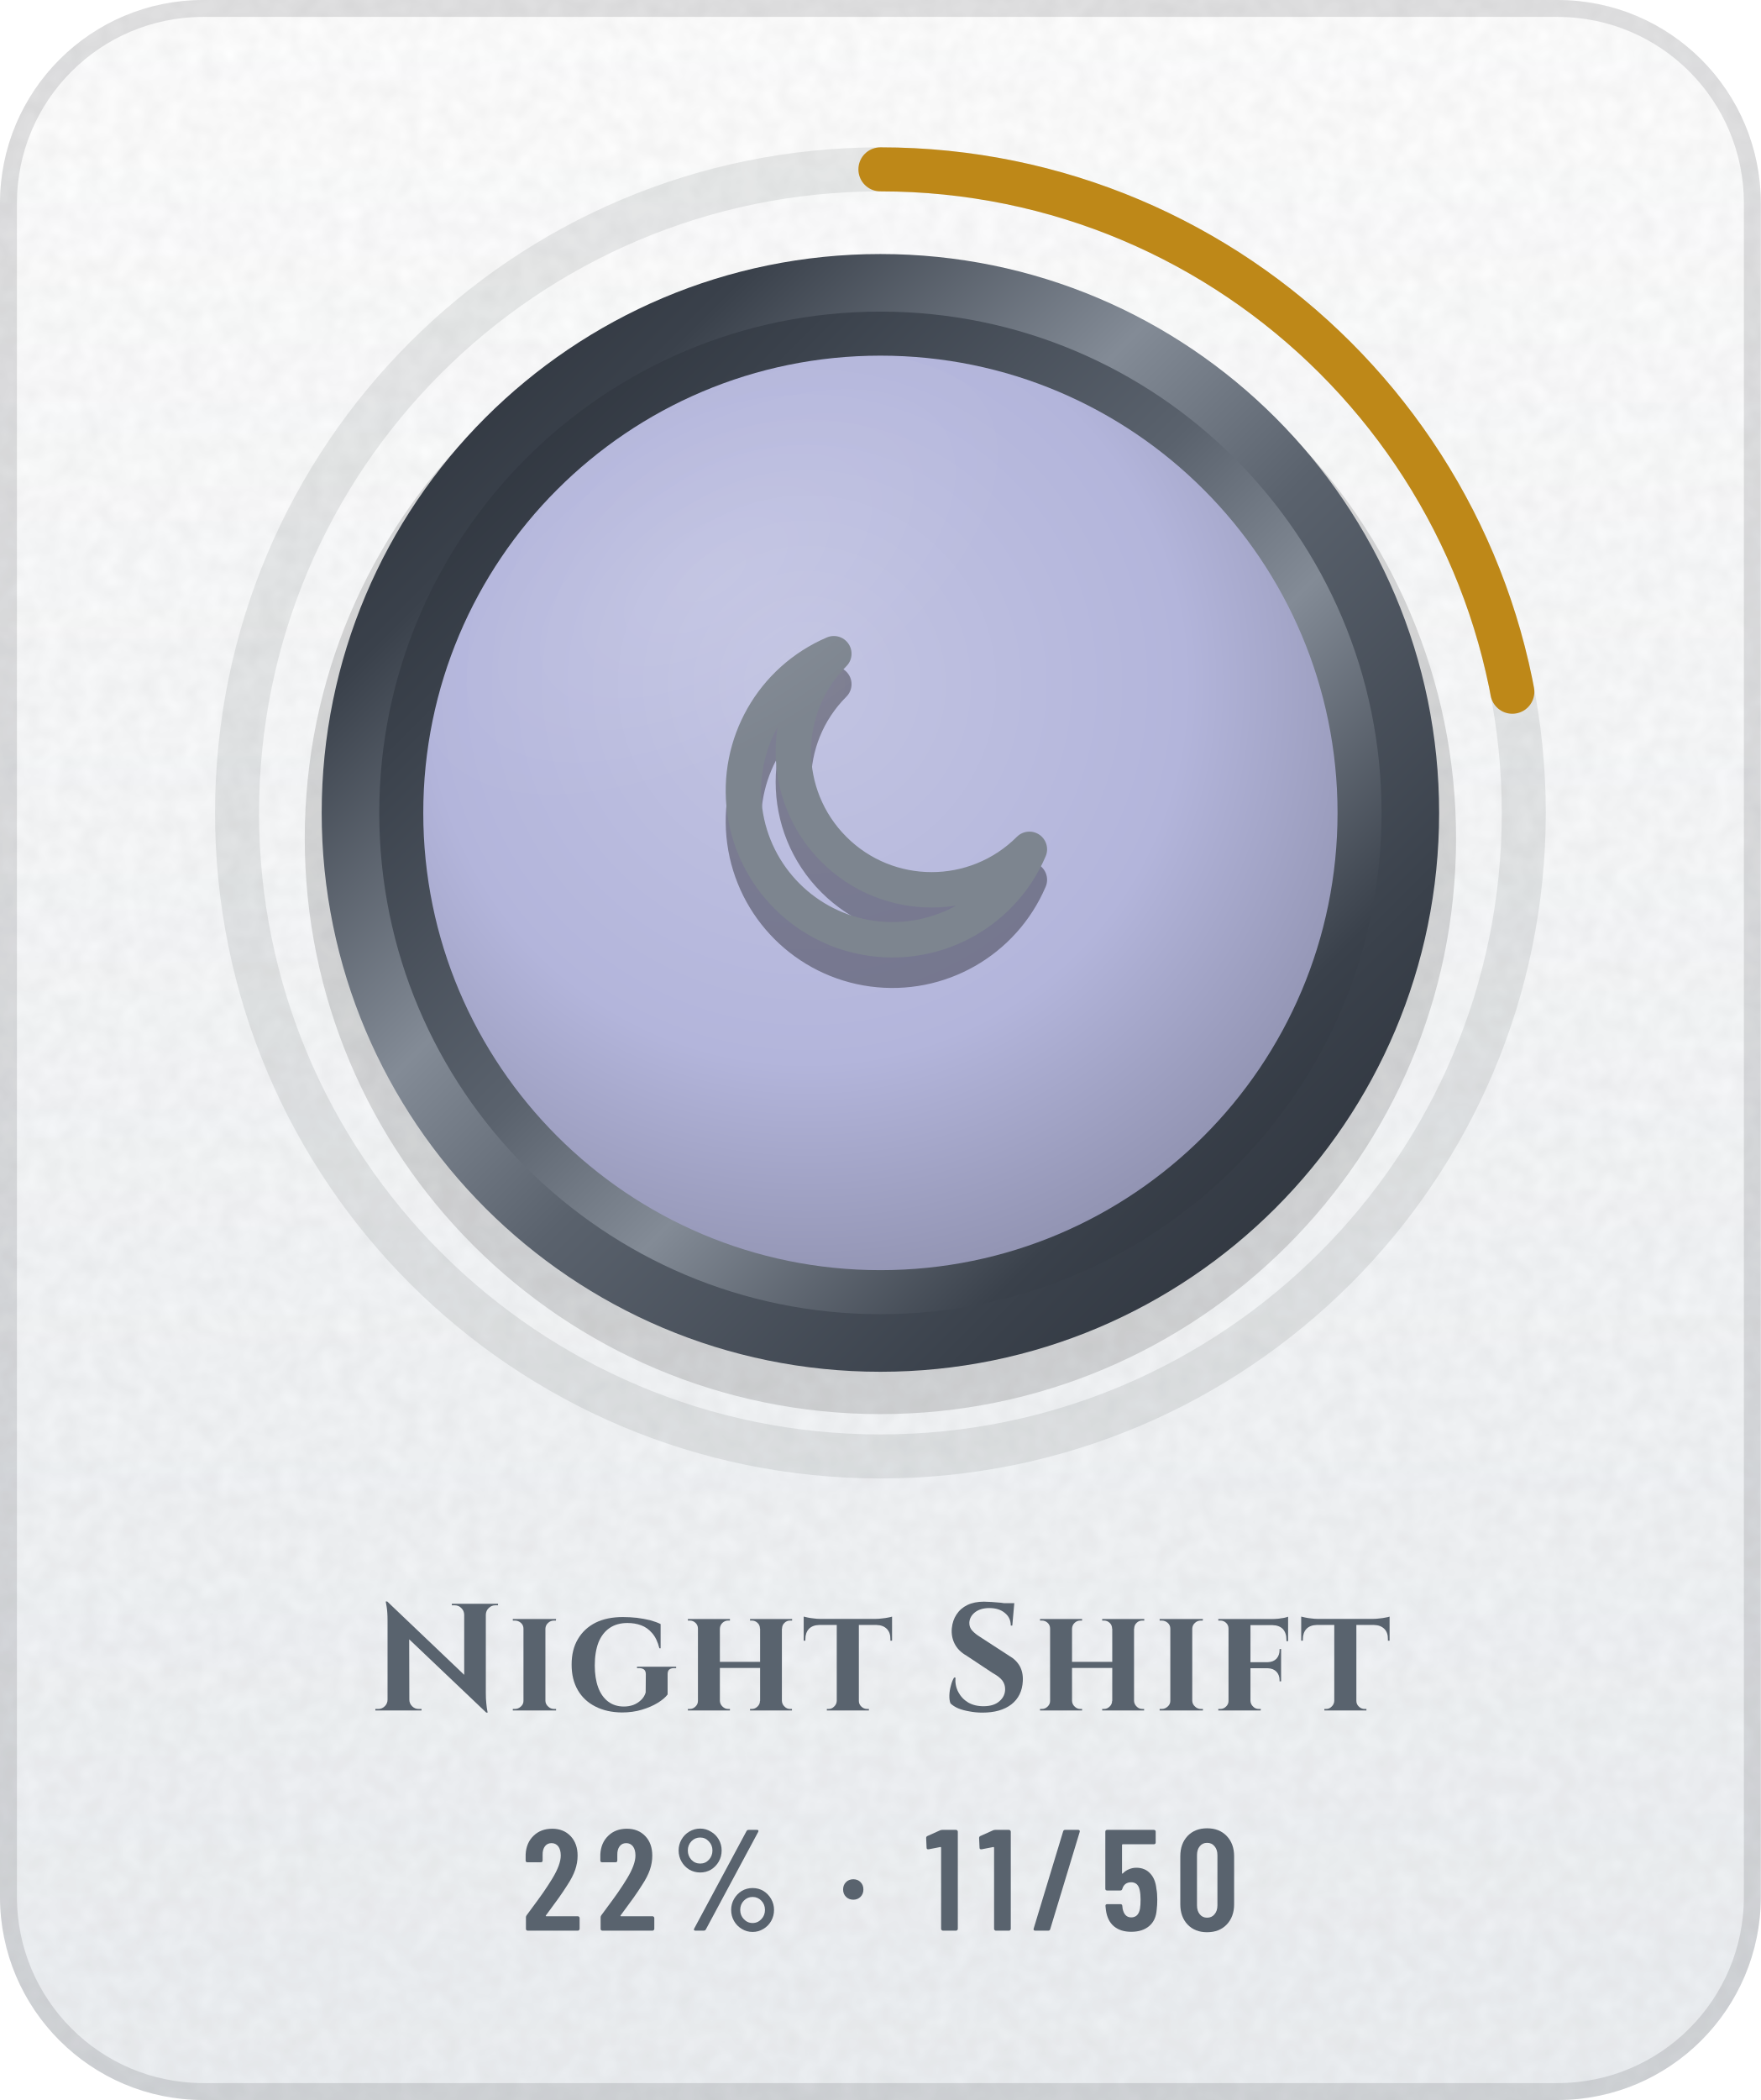
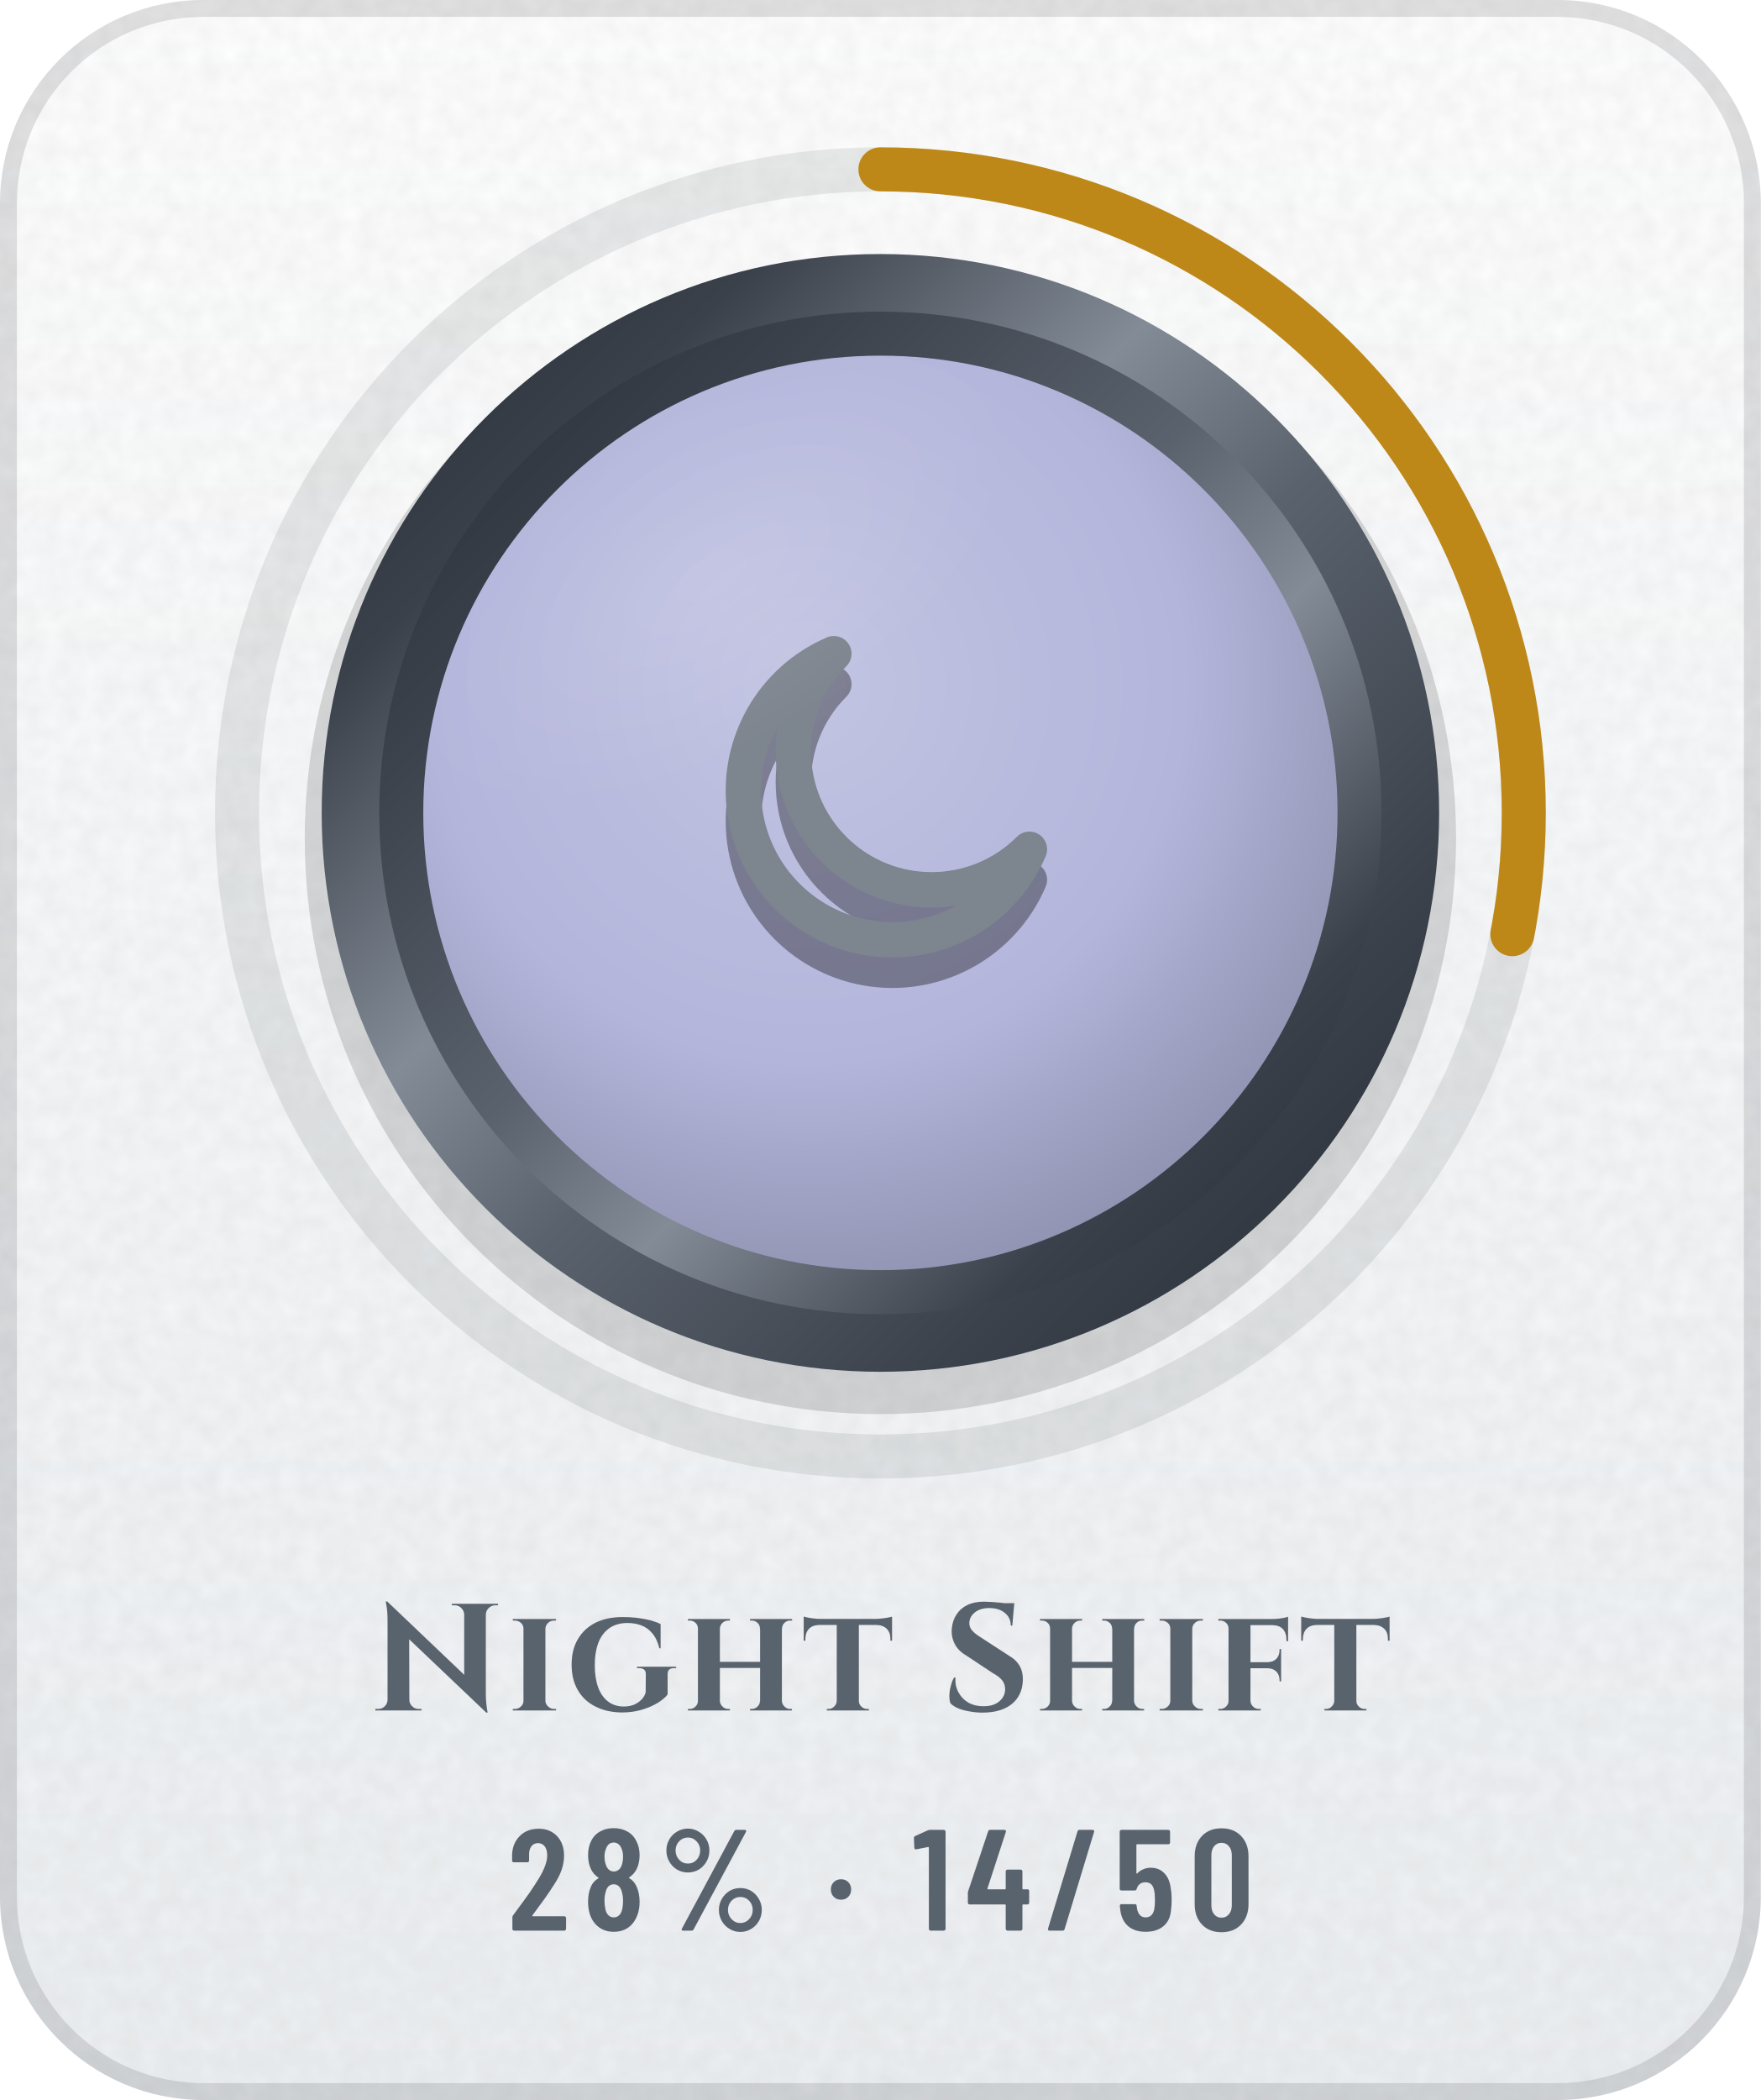
- <svg xmlns="http://www.w3.org/2000/svg" width="104" height="124" viewBox="0 0 104 124" role="img" aria-label="Night Shift: 22% (11 of 50)">
+ <svg xmlns="http://www.w3.org/2000/svg" width="104" height="124" viewBox="0 0 104 124" role="img" aria-label="Night Shift: 28% (14 of 50)">
  <defs>
    <linearGradient id="bg" x1="0" y1="0" x2="0" y2="1">
      <stop offset="0" stop-color="#FFFFFF" />
      <stop offset="1" stop-color="#EDF0F3" />
    </linearGradient>
    <clipPath id="card">
      <rect width="104" height="124" rx="12" />
    </clipPath>
    <filter id="grain" x="0" y="0" width="100%" height="100%">
      <feTurbulence type="fractalNoise" baseFrequency=".85" numOctaves="2" stitchTiles="stitch" />
      <feColorMatrix values="0 0 0 0 0 0 0 0 0 0 0 0 0 0 0 0 0 0 .05 0" />
    </filter>
    <radialGradient id="glow" cx=".5" cy=".5" r=".5">
      <stop offset="0" stop-color="#5A626D" stop-opacity="0" />
      <stop offset="1" stop-color="#5A626D" stop-opacity="0" />
    </radialGradient>
    <linearGradient id="mh" x1="0" y1="0" x2="1" y2="0">
      <stop offset="0" stop-color="#252A32" />
      <stop offset="0.2" stop-color="#3A414B" />
      <stop offset="0.4" stop-color="#838B96" />
      <stop offset="0.54" stop-color="#5A626D" />
      <stop offset="0.78" stop-color="#3A414B" />
      <stop offset="1" stop-color="#252A32" />
    </linearGradient>
    <linearGradient id="md" x1="0" y1="0" x2="1" y2="1">
      <stop offset="0" stop-color="#252A32" />
      <stop offset="0.2" stop-color="#3A414B" />
      <stop offset="0.4" stop-color="#838B96" />
      <stop offset="0.54" stop-color="#5A626D" />
      <stop offset="0.78" stop-color="#3A414B" />
      <stop offset="1" stop-color="#252A32" />
    </linearGradient>
    <linearGradient id="mdr" x1="1" y1="1" x2="0" y2="0">
      <stop offset="0" stop-color="#252A32" />
      <stop offset="0.2" stop-color="#3A414B" />
      <stop offset="0.4" stop-color="#838B96" />
      <stop offset="0.54" stop-color="#5A626D" />
      <stop offset="0.78" stop-color="#3A414B" />
      <stop offset="1" stop-color="#252A32" />
    </linearGradient>
    <linearGradient id="dia" x1="0" y1="0" x2="1" y2="0">
      <stop offset="0" stop-color="#2F7DD1" />
      <stop offset=".5" stop-color="#7B61E0" />
      <stop offset="1" stop-color="#C2449A" />
    </linearGradient>
    <linearGradient id="pb" x1="0" y1="0" x2="1" y2="0">
      <stop offset="0" stop-color="#8F5125" />
      <stop offset="1" stop-color="#CC8850" />
    </linearGradient>
    <linearGradient id="shg" x1="0" y1="0" x2="1" y2="0">
      <stop offset="0" stop-color="#FFFFFF" stop-opacity="0" />
      <stop offset=".5" stop-color="#FFFFFF" stop-opacity=".6" />
      <stop offset="1" stop-color="#FFFFFF" stop-opacity="0" />
    </linearGradient>
    <radialGradient id="en" cx=".42" cy=".36" r=".75">
      <stop offset="0" stop-color="#C2C4E2" />
      <stop offset=".55" stop-color="#B3B5DB" />
      <stop offset="1" stop-color="#8688A4" />
    </radialGradient>
    <linearGradient id="ig" gradientUnits="userSpaceOnUse" x1="0" y1="34" x2="0" y2="62">
      <stop offset="0" stop-color="#7D858F" />
      <stop offset="1" stop-color="#4E5661" />
    </linearGradient>
    <radialGradient id="gl" cx=".5" cy=".5" r=".5">
      <stop offset="0" stop-color="#FFFFFF" stop-opacity=".45" />
      <stop offset="1" stop-color="#FFFFFF" stop-opacity="0" />
    </radialGradient>
    <clipPath id="fc">
      <circle cx="52" cy="48" r="27" />
    </clipPath>
  </defs>
  <g clip-path="url(#card)">
    <rect width="104" height="124" fill="url(#bg)" />
    <rect width="104" height="124" filter="url(#grain)" />
  </g>
  <rect x=".5" y=".5" width="103" height="123" rx="11.5" fill="none" stroke="#1F2328" stroke-opacity=".13" />
  <circle cx="52" cy="48" r="48" fill="url(#glow)" />
  <circle cx="52" cy="48" r="38" fill="none" stroke="#1F2328" stroke-opacity=".09" stroke-width="2.6" />
-   <circle cx="52" cy="48" r="38" fill="none" stroke="#BE8818" stroke-width="2.6" stroke-linecap="round" stroke-dasharray="52.5 238.8" transform="rotate(-90 52 48)" />
+   <circle cx="52" cy="48" r="38" fill="none" stroke="#BE8818" stroke-width="2.6" stroke-linecap="round" stroke-dasharray="66.9 238.8" transform="rotate(-90 52 48)" />
  <circle cx="52" cy="49.5" r="34" fill="#000000" fill-opacity=".14" />
  <circle cx="52" cy="48" r="33" fill="url(#md)" />
  <circle cx="52" cy="48" r="29.6" fill="url(#mdr)" />
  <circle cx="52" cy="48" r="27" fill="url(#en)" />
  <g transform="translate(38.8 36) scale(1.1)" fill="none" stroke="#000000" stroke-width="1.9" stroke-linecap="round" stroke-linejoin="round" stroke-opacity=".35">
    <path d="M20 14.5A8 8 0 1 1 9.5 4 6.5 6.5 0 0 0 20 14.5z" />
  </g>
  <g transform="translate(38.8 34.2) scale(1.1)" fill="none" stroke="url(#ig)" stroke-width="1.9" stroke-linecap="round" stroke-linejoin="round">
    <path d="M20 14.5A8 8 0 1 1 9.5 4 6.5 6.5 0 0 0 20 14.5z" />
  </g>
  <g clip-path="url(#fc)">
    <ellipse cx="42" cy="34" rx="20" ry="10" transform="rotate(-32 42 34)" fill="url(#gl)" opacity=".25" />
  </g>
  <g transform="translate(21.9 101) scale(0.009 -0.009)" fill="#59636E">
    <use href="#s78" x="0" />
    <use href="#s105" x="898" />
    <use href="#s103" x="1284" />
    <use href="#s104" x="2047" />
    <use href="#s116" x="2831" />
    <use href="#s83" x="3747" />
    <use href="#s104" x="4358" />
    <use href="#s105" x="5143" />
    <use href="#s102" x="5528" />
    <use href="#s116" x="6096" />
  </g>
-   <g transform="translate(30.8 114) scale(0.0085 -0.0085)" fill="#59636E">
+   <g transform="translate(30 114) scale(0.0085 -0.0085)" fill="#59636E">
    <use href="#m50" x="0" />
-     <use href="#m50" x="519" />
-     <use href="#m37" x="1038" />
-     <use href="#m183" x="2198" />
-     <use href="#m49" x="2802" />
-     <use href="#m49" x="3170" />
-     <use href="#m47" x="3538" />
-     <use href="#m53" x="4018" />
-     <use href="#m48" x="4540" />
+     <use href="#m56" x="519" />
+     <use href="#m37" x="1047" />
+     <use href="#m183" x="2207" />
+     <use href="#m49" x="2811" />
+     <use href="#m52" x="3179" />
+     <use href="#m47" x="3732" />
+     <use href="#m53" x="4212" />
+     <use href="#m48" x="4734" />
  </g>
  <defs>
    <path id="m37" d="M54 557Q54 598 74 633Q94 668 128 688Q163 709 204 709Q244 709 278 688Q313 668 333 633Q353 598 353 557Q353 515 333 480Q313 445 279 424Q245 404 204 404Q163 404 128 424Q94 445 74 480Q54 515 54 557ZM162 14 526 692Q530 700 541 700H599Q606 700 608 696Q610 692 607 686L243 8Q239 0 228 0H170Q163 0 161 4Q159 8 162 14ZM289 557Q289 594 264 620Q239 647 204 647Q168 647 143 621Q118 595 118 557Q118 519 143 492Q168 466 204 466Q240 466 264 492Q289 519 289 557ZM419 144Q419 185 439 220Q459 255 493 276Q527 296 568 296Q609 296 643 276Q677 255 697 220Q717 185 717 144Q717 102 697 67Q677 32 643 12Q609 -9 568 -9Q527 -9 493 12Q459 32 439 67Q419 102 419 144ZM654 144Q654 182 629 208Q604 234 568 234Q532 234 507 208Q482 182 482 144Q482 106 507 80Q532 53 568 53Q604 53 629 80Q654 106 654 144Z" />
    <path id="m47" d="M21 14 226 690Q229 700 239 700H331Q337 700 340 696Q343 692 341 686L136 10Q133 0 123 0H31Q25 0 22 4Q19 8 21 14Z" />
    <path id="m48" d="M38 183V517Q38 604 89 658Q140 711 224 711Q309 711 360 658Q412 604 412 517V183Q412 96 360 42Q309 -11 224 -11Q140 -11 89 42Q38 96 38 183ZM296 176V524Q296 563 276 586Q257 610 224 610Q192 610 173 586Q154 563 154 524V176Q154 137 173 114Q192 90 224 90Q257 90 276 114Q296 137 296 176Z" />
    <path id="m49" d="M122 700H218Q223 700 226 696Q230 693 230 688V12Q230 7 226 4Q223 0 218 0H126Q121 0 118 4Q114 7 114 12V576Q114 578 112 580Q111 582 109 581L27 565H24Q13 565 13 576L10 643Q10 653 18 657L107 697Q114 700 122 700Z" />
    <path id="m50" d="M173 100H392Q397 100 400 96Q404 93 404 88V12Q404 7 400 4Q397 0 392 0H43Q38 0 34 4Q31 7 31 12V92Q31 101 36 107L75 160Q114 212 152 266Q189 320 215 363Q273 459 273 522Q273 562 256 585Q238 608 209 608Q180 608 163 586Q146 563 147 526V487Q147 482 144 478Q140 475 135 475H41Q36 475 32 478Q29 482 29 487V530Q33 610 84 659Q134 708 214 708Q293 708 342 656Q390 605 390 521Q390 471 373 422Q356 373 319 317Q294 277 260 229Q225 181 214 166Q184 126 170 106Q168 104 169 102Q170 100 173 100Z" />
+     <path id="m52" d="M443 275V194Q443 189 440 186Q436 182 431 182H401Q396 182 396 177V12Q396 7 392 4Q389 0 384 0H292Q287 0 284 4Q280 7 280 12V177Q280 182 275 182H29Q24 182 20 186Q17 189 17 194V259Q17 268 19 274L158 690Q161 700 171 700H271Q277 700 280 696Q283 693 281 686L153 293Q152 287 157 287H275Q280 287 280 292V412Q280 417 284 420Q287 424 292 424H384Q389 424 392 420Q396 417 396 412V292Q396 287 401 287H431Q436 287 440 284Q443 280 443 275Z" />
    <path id="m53" d="M400 216Q400 175 396 146Q391 72 344 32Q297 -8 219 -8Q145 -8 99 30Q53 68 43 144L40 172Q40 184 52 184H144Q156 184 157 172Q157 166 159 154Q171 92 219 92Q244 92 260 108Q275 124 280 153Q284 178 284 217Q284 254 278 281Q273 307 258 322Q242 336 219 336Q171 336 157 290Q154 279 144 279H51Q46 279 42 282Q39 286 39 291V688Q39 693 42 696Q46 700 51 700H377Q382 700 386 696Q389 693 389 688V612Q389 607 386 604Q382 600 377 600H160Q155 600 155 595V400Q155 397 157 396Q159 396 161 398Q178 416 202 426Q227 437 254 437Q314 437 350 398Q387 360 394 290Q400 259 400 216Z" />
+     <path id="m56" d="M325 364Q358 345 375 306Q396 259 396 200Q396 147 380 107Q360 53 318 22Q275 -8 216 -8Q158 -8 116 22Q73 52 53 106Q38 148 38 200Q38 259 56 301Q71 341 109 363Q113 366 109 369Q76 390 58 427Q38 470 38 523Q38 581 58 620Q78 664 120 688Q161 712 216 712Q270 712 312 688Q353 665 374 621Q396 579 396 523Q396 471 376 429Q358 392 325 371Q319 367 325 364ZM159 559Q152 541 152 513Q152 483 162 456Q169 435 183 423Q197 411 216 411Q237 411 252 424Q266 436 273 459Q281 483 281 513Q281 547 271 568Q264 589 250 600Q236 612 216 612Q198 612 184 602Q171 591 164 573ZM281 206Q281 244 272 271Q266 295 252 308Q237 322 216 322Q195 322 180 308Q166 294 160 268Q152 242 152 208Q152 177 158 151Q163 123 178 108Q194 92 216 92Q239 92 255 108Q271 124 276 153Q281 180 281 206Z" />
    <path id="m183" d="M37 286Q37 317 57 337Q77 357 108 357Q139 357 158 337Q178 317 178 286Q178 255 158 235Q138 215 108 215Q77 215 57 235Q37 255 37 286Z" />
    <path id="s78" d="M108 715 613 234V629Q612 655 594 672Q577 690 551 690H532V700H835V690H817Q792 690 774 672Q756 655 755 629V114Q755 77 758 48Q761 18 764 2L767 -14H758L252 467L253 71Q253 46 271 28Q289 10 314 10H333V0H30V10H49Q74 10 92 28Q110 46 110 71V590Q110 646 104 681L98 715Z" />
    <path id="s83" d="M277 714Q297 714 326 712Q356 710 388 707Q399 705 409 704H476L475 692Q475 692 475 692L463 557H453Q453 609 414 640Q376 672 312 672Q254 672 218 644Q183 616 181 576Q180 546 200 524Q220 502 251 483L442 359Q488 333 512 291Q535 249 532 193Q527 95 457 40Q387 -14 267 -14Q223 -14 182 -6Q140 1 108 14Q76 28 57 47Q49 69 50 100Q51 131 60 163Q68 195 81 216H90Q86 165 108 122Q131 78 174 52Q218 27 278 28Q344 29 380 62Q416 94 416 140Q416 171 398 196Q379 221 337 244L162 360Q109 390 85 437Q61 484 66 539Q71 591 97 630Q123 670 168 692Q214 714 277 714Z" />
    <path id="s102" d="M446 403V191H436V199Q436 232 416 254Q395 276 359 277H245V63Q246 41 262 26Q277 10 300 10H313L312 0H34V10H47Q69 10 85 26Q101 41 101 63V537Q101 560 85 575Q69 590 47 590H34V600H386Q405 600 426 602Q448 605 466 608Q484 612 492 615V455H481V465Q481 508 458 534Q434 559 389 560H245V317H359Q395 318 416 340Q436 363 436 396V403Z" />
    <path id="s103" d="M370 613Q416 613 462 608Q509 602 550 592Q590 581 618 567V408H610Q594 472 562 508Q531 544 490 559Q449 574 401 574Q331 574 283 541Q235 508 210 446Q186 383 186 295Q186 212 208 152Q230 92 273 59Q316 26 377 26Q409 26 438 36Q467 47 489 68Q511 88 520 118L521 238Q521 258 510 268Q498 278 477 278H463V287H720V278H707Q683 278 672 266Q664 256 664 238V105Q643 77 599 50Q555 23 495 5Q435 -13 364 -13Q264 -12 190 26Q116 63 75 133Q34 203 34 301Q34 399 75 468Q116 538 191 576Q266 613 370 613Z" />
    <path id="s104" d="M100 63V537Q100 560 84 575Q68 590 46 590H34V600H310V590H299Q277 590 261 575Q245 560 244 537V319H508V537H507Q507 560 491 575Q475 590 453 590H442V600H718V590H706Q683 590 668 575Q652 560 652 537H651V63Q652 41 668 26Q683 10 706 10H717V0H442V10H453Q475 10 491 26Q507 41 507 63H508V279H244V63Q245 41 261 26Q277 10 299 10H310V0H34V10H46Q68 10 84 26Q100 41 100 63Z" />
    <path id="s105" d="M104 63V537Q104 560 87 575Q70 590 46 590H34V600H318L317 590H306Q282 590 266 575Q249 560 248 537V63Q249 41 266 26Q282 10 306 10H318V0H34V10H47Q70 10 87 26Q104 41 104 63Z" />
    <path id="s116" d="M590 616V458H579V467Q580 510 556 535Q531 560 488 561H372V63Q372 41 388 26Q404 10 427 10H438V0H162V10H173Q195 10 210 26Q226 41 227 63V561H112Q68 560 44 535Q21 510 21 467V458H10V616Q19 614 36 610Q54 606 76 604Q97 601 115 601H484Q503 601 525 604Q547 606 565 610Q583 613 590 616Z" />
  </defs>
</svg>
